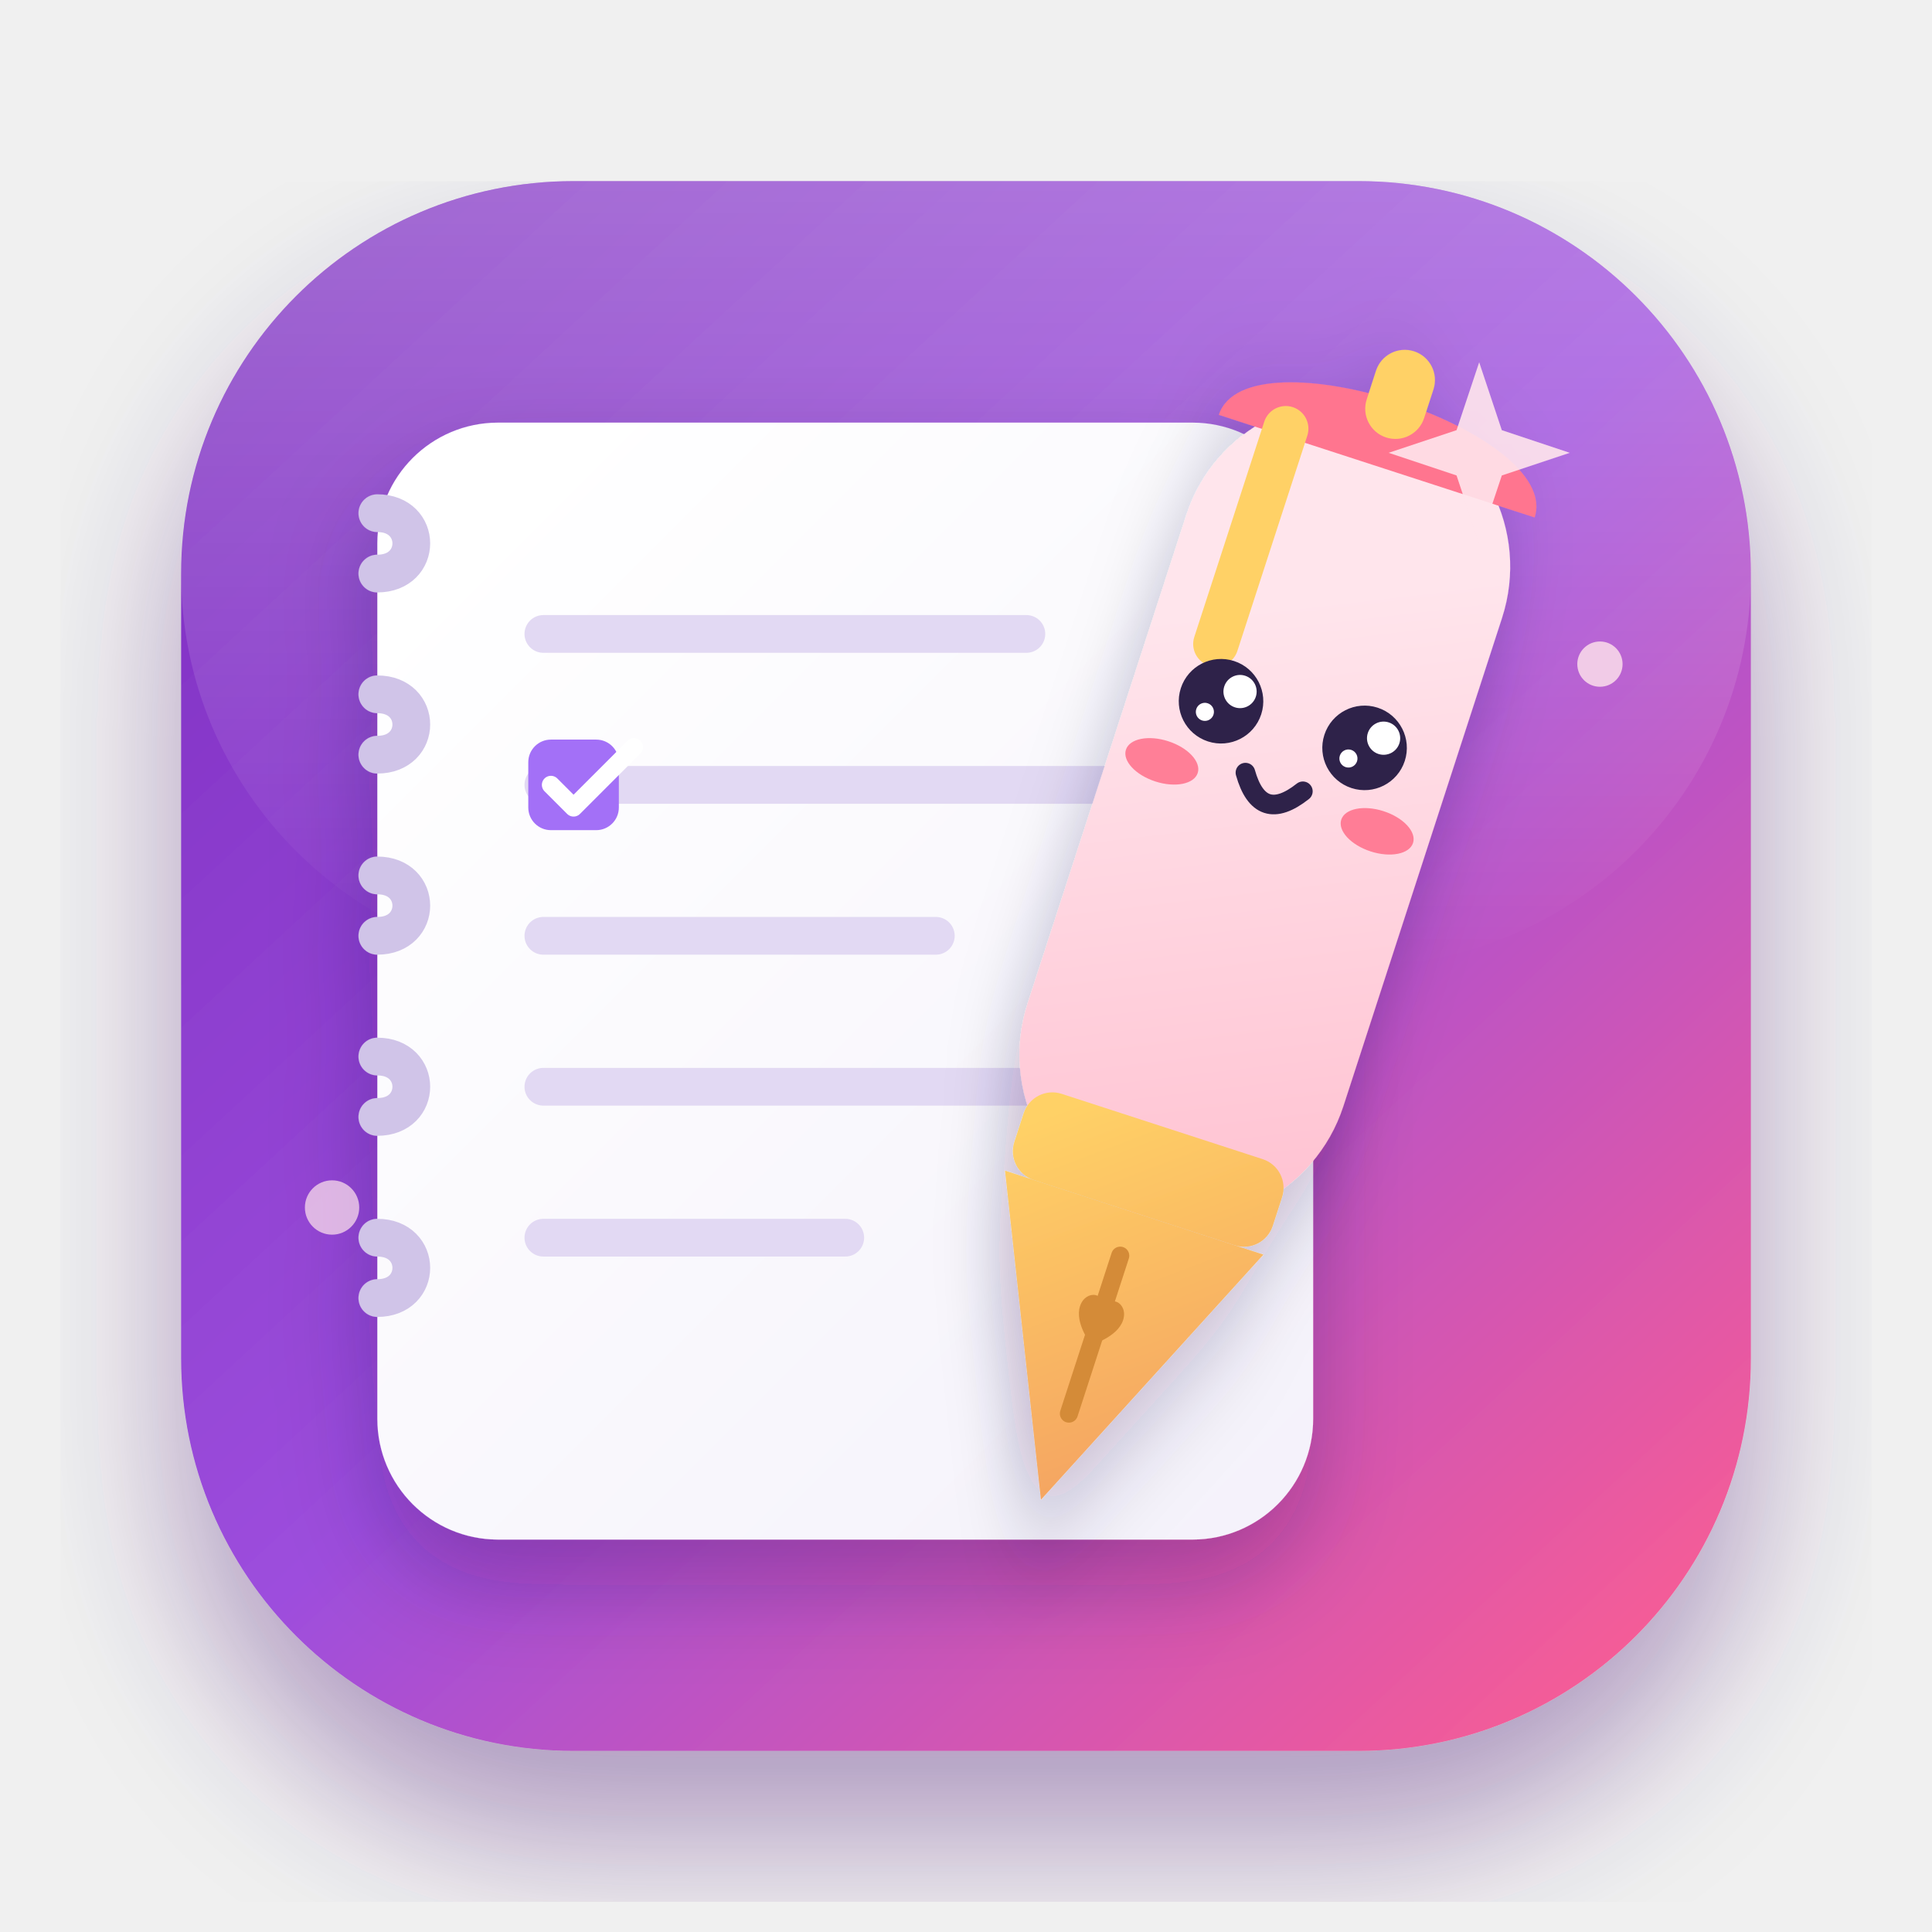
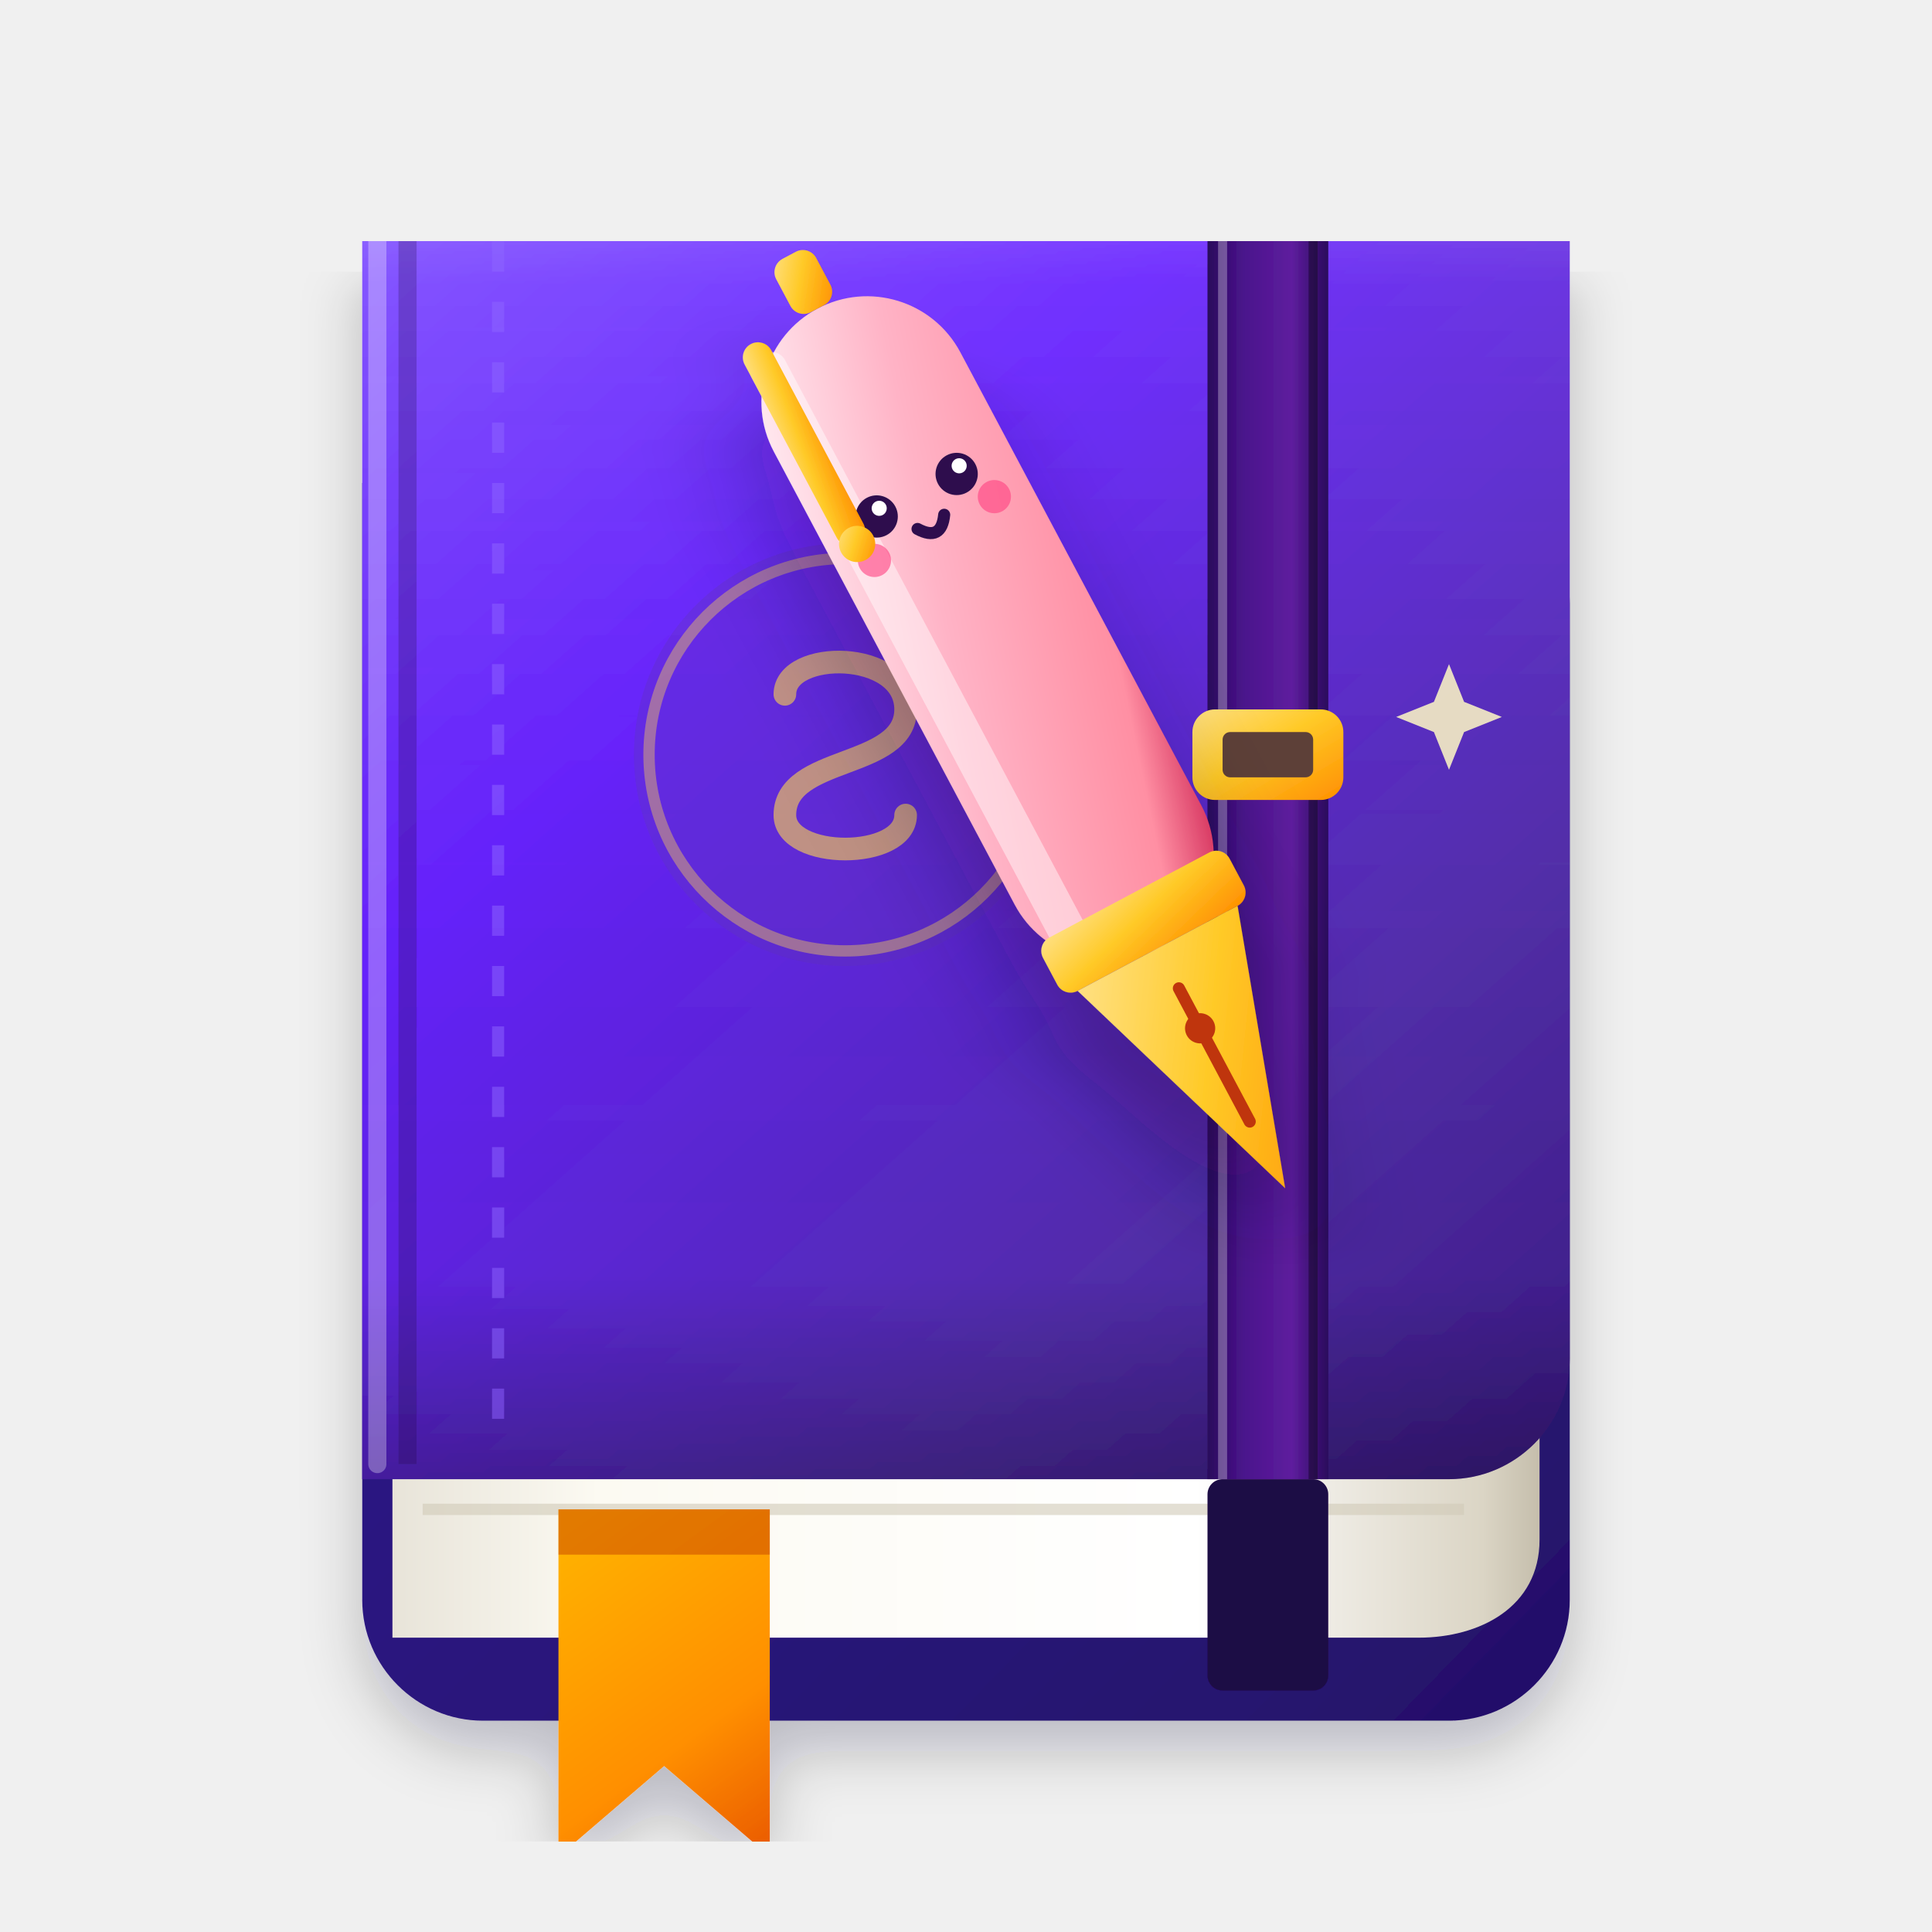
- <svg xmlns="http://www.w3.org/2000/svg" width="128" height="128" viewBox="0 0 128 128" fill="none">
+ <svg xmlns="http://www.w3.org/2000/svg" width="128" height="128" viewBox="0 0 128 128" version="1.1" id="svgStilo">
  <defs>
-     <linearGradient id="bgGrad" x1="16" y1="12" x2="112" y2="116" gradientUnits="userSpaceOnUse">
-       <stop offset="0%" stop-color="#7B2CBF" />
-       <stop offset="50%" stop-color="#9D4EDD" />
-       <stop offset="100%" stop-color="#FF5D8F" />
+     <filter id="bookShadow" x="12" y="16" width="104" height="106" filterUnits="userSpaceOnUse" color-interpolation-filters="sRGB">
+       <feDropShadow dx="0" dy="8" stdDeviation="6" flood-color="#140727" flood-opacity="0.38" />
+       <feDropShadow dx="0" dy="2" stdDeviation="2" flood-color="#140727" flood-opacity="0.22" />
+     </filter>
+     <filter id="penShadow" x="30" y="18" width="80" height="80" filterUnits="userSpaceOnUse" color-interpolation-filters="sRGB">
+       <feDropShadow dx="-2" dy="5" stdDeviation="3" flood-color="#1a0b36" flood-opacity="0.32" />
+     </filter>
+     <linearGradient id="backCoverGrad" x1="24" y1="32" x2="104" y2="110" gradientUnits="userSpaceOnUse">
+       <stop offset="0%" stop-color="#311B92" />
+       <stop offset="100%" stop-color="#24116A" />
    </linearGradient>
-     <linearGradient id="topShine" x1="64" y1="12" x2="64" y2="64" gradientUnits="userSpaceOnUse">
+     <linearGradient id="paperEdgeGrad" x1="26" y1="95" x2="102" y2="95" gradientUnits="userSpaceOnUse">
+       <stop offset="0%" stop-color="#E8E4D9" />
+       <stop offset="18%" stop-color="#FCFAF2" />
+       <stop offset="70%" stop-color="#FFFFFF" />
+       <stop offset="95%" stop-color="#DBD5C5" />
+       <stop offset="100%" stop-color="#C5BEAC" />
+     </linearGradient>
+     <linearGradient id="frontCoverGrad" x1="24" y1="8" x2="104" y2="98" gradientUnits="userSpaceOnUse">
+       <stop offset="0%" stop-color="#7C4DFF" />
+       <stop offset="35%" stop-color="#651FFF" />
+       <stop offset="75%" stop-color="#512DA8" />
+       <stop offset="100%" stop-color="#391980" />
+     </linearGradient>
+     <linearGradient id="coverSheen" x1="24" y1="8" x2="24" y2="98" gradientUnits="userSpaceOnUse">
      <stop offset="0%" stop-color="#FFFFFF" stop-opacity="0.28" />
-       <stop offset="100%" stop-color="#FFFFFF" stop-opacity="0.0" />
+       <stop offset="12%" stop-color="#FFFFFF" stop-opacity="0.08" />
+       <stop offset="85%" stop-color="#000000" stop-opacity="0.0" />
+       <stop offset="100%" stop-color="#000000" stop-opacity="0.25" />
    </linearGradient>
-     <linearGradient id="notebookGrad" x1="30" y1="36" x2="98" y2="104" gradientUnits="userSpaceOnUse">
-       <stop offset="0%" stop-color="#FFFFFF" />
-       <stop offset="100%" stop-color="#F3F0FA" />
+     <linearGradient id="strapGrad" x1="80" y1="8" x2="88" y2="8" gradientUnits="userSpaceOnUse">
+       <stop offset="0%" stop-color="#2A085C" />
+       <stop offset="30%" stop-color="#4A148C" />
+       <stop offset="70%" stop-color="#5E1D9E" />
+       <stop offset="100%" stop-color="#2A085C" />
    </linearGradient>
-     <linearGradient id="penBodyGrad" x1="64" y1="44" x2="88" y2="96" gradientUnits="userSpaceOnUse">
-       <stop offset="0%" stop-color="#FFE5EC" />
-       <stop offset="100%" stop-color="#FFB3C6" />
+     <linearGradient id="ribbonGrad" x1="36" y1="102" x2="52" y2="124" gradientUnits="userSpaceOnUse">
+       <stop offset="0%" stop-color="#FFB300" />
+       <stop offset="60%" stop-color="#FF8F00" />
+       <stop offset="100%" stop-color="#E65100" />
    </linearGradient>
-     <linearGradient id="goldGrad" x1="56" y1="88" x2="72" y2="108" gradientUnits="userSpaceOnUse">
-       <stop offset="0%" stop-color="#FFD166" />
-       <stop offset="100%" stop-color="#F4A261" />
+     <linearGradient id="penBody" x1="0" y1="0" x2="1" y2="1">
+       <stop offset="0%" stop-color="#FFF0F5" />
+       <stop offset="40%" stop-color="#FFB3C6" />
+       <stop offset="80%" stop-color="#FF8FA3" />
+       <stop offset="100%" stop-color="#C9184A" />
    </linearGradient>
-     <filter id="softShadow" x="4" y="6" width="120" height="120" filterUnits="userSpaceOnUse" color-interpolation-filters="sRGB">
-       <feDropShadow dx="0" dy="6" stdDeviation="5" flood-color="#3C096C" flood-opacity="0.35" />
-     </filter>
-     <filter id="elementShadow" x="16" y="20" width="96" height="96" filterUnits="userSpaceOnUse" color-interpolation-filters="sRGB">
-       <feDropShadow dx="0" dy="3" stdDeviation="3" flood-color="#240046" flood-opacity="0.25" />
-     </filter>
+     <linearGradient id="goldTrim" x1="0" y1="0" x2="1" y2="1">
+       <stop offset="0%" stop-color="#FFE082" />
+       <stop offset="45%" stop-color="#FFCA28" />
+       <stop offset="100%" stop-color="#FF8F00" />
+     </linearGradient>
  </defs>
-   <rect x="12" y="12" width="104" height="104" rx="26" fill="url(#bgGrad)" filter="url(#softShadow)" />
-   <rect x="12" y="12" width="104" height="52" rx="26" fill="url(#topShine)" />
-   <g filter="url(#elementShadow)">
-     <rect x="25" y="28" width="62" height="74" rx="8" fill="url(#notebookGrad)" />
-     <path d="M 25 34 C 28 34, 28 38, 25 38" stroke="#D0C4E8" stroke-width="2.5" stroke-linecap="round" />
-     <path d="M 25 46 C 28 46, 28 50, 25 50" stroke="#D0C4E8" stroke-width="2.5" stroke-linecap="round" />
-     <path d="M 25 58 C 28 58, 28 62, 25 62" stroke="#D0C4E8" stroke-width="2.5" stroke-linecap="round" />
-     <path d="M 25 70 C 28 70, 28 74, 25 74" stroke="#D0C4E8" stroke-width="2.5" stroke-linecap="round" />
-     <path d="M 25 82 C 28 82, 28 86, 25 86" stroke="#D0C4E8" stroke-width="2.5" stroke-linecap="round" />
-     <line x1="36" y1="42" x2="68" y2="42" stroke="#E2D9F3" stroke-width="2.5" stroke-linecap="round" />
-     <line x1="36" y1="52" x2="74" y2="52" stroke="#E2D9F3" stroke-width="2.5" stroke-linecap="round" />
-     <line x1="36" y1="62" x2="62" y2="62" stroke="#E2D9F3" stroke-width="2.5" stroke-linecap="round" />
-     <line x1="36" y1="72" x2="70" y2="72" stroke="#E2D9F3" stroke-width="2.5" stroke-linecap="round" />
-     <line x1="36" y1="82" x2="56" y2="82" stroke="#E2D9F3" stroke-width="2.5" stroke-linecap="round" />
-     <rect x="35" y="49" width="6" height="6" rx="1.5" fill="#A370F7" />
-     <path d="M 36.5 52 L 38 53.5 L 42 49.5" stroke="#FFFFFF" stroke-width="1.2" stroke-linecap="round" stroke-linejoin="round" />
+   <g filter="url(#bookShadow)">
+     <path d="M 24,32 L 24,106 C 24,110.4 27.6,114 32,114 L 96,114 C 100.4,114 104,110.4 104,106 L 104,40 C 104,35.6 100.4,32 96,32 Z" fill="url(#backCoverGrad)" />
+     <path d="M 26,82 L 102,82 L 102,102 C 102,106.5 98,108.5 94,108.5 L 26,108.5 Z" fill="url(#paperEdgeGrad)" />
+     <line x1="28" y1="88" x2="98" y2="88" stroke="#D1CAB8" stroke-width="0.75" opacity="0.6" />
+     <line x1="28" y1="94" x2="99" y2="94" stroke="#D1CAB8" stroke-width="0.75" opacity="0.6" />
+     <line x1="28" y1="100" x2="97" y2="100" stroke="#D1CAB8" stroke-width="0.75" opacity="0.6" />
+     <path d="M 37,100 L 51,100 L 51,123 L 44,117 L 37,123 Z" fill="url(#ribbonGrad)" />
+     <path d="M 37,100 L 51,100 L 51,103 L 37,103 Z" fill="#BF360C" opacity="0.45" />
+     <rect x="80" y="98" width="8" height="14" rx="1" fill="#1F0745" />
+     <path d="M 24,8 L 96,8 C 100.4,8 104,11.6 104,16 L 104,90 C 104,94.4 100.4,98 96,98 L 24,98 Z" fill="url(#frontCoverGrad)" />
+     <path d="M 24,8 L 96,8 C 100.4,8 104,11.6 104,16 L 104,90 C 104,94.4 100.4,98 96,98 L 24,98 Z" fill="url(#coverSheen)" />
+     <line x1="25" y1="9" x2="25" y2="97" stroke="#FFFFFF" stroke-width="1.2" opacity="0.3" stroke-linecap="round" />
+     <line x1="27" y1="9" x2="27" y2="97" stroke="#1F0745" stroke-width="1.2" opacity="0.25" />
+     <line x1="33" y1="12" x2="33" y2="94" stroke="#8E65FF" stroke-width="0.8" stroke-dasharray="2 2" opacity="0.5" />
+     <circle cx="56" cy="50" r="14" fill="#5E35B1" opacity="0.3" />
+     <circle cx="56" cy="50" r="13" stroke="#FFD54F" stroke-width="0.75" opacity="0.4" fill="none" />
+     <path d="M 52,46 C 52,43 60,43 60,47 C 60,51 52,50 52,54 C 52,57 60,57 60,54" stroke="#FFD54F" stroke-width="1.5" stroke-linecap="round" fill="none" opacity="0.6" />
+     <rect x="80" y="8" width="8" height="90" fill="url(#strapGrad)" />
+     <line x1="81" y1="8" x2="81" y2="98" stroke="#FFFFFF" stroke-width="0.6" opacity="0.3" />
+     <line x1="87" y1="8" x2="87" y2="98" stroke="#000000" stroke-width="0.6" opacity="0.35" />
+     <rect x="79" y="47" width="10" height="6" rx="1.5" fill="url(#goldTrim)" />
+     <rect x="81" y="48.5" width="6" height="3" rx="0.5" fill="#5D4037" />
  </g>
-   <g transform="rotate(18, 76, 68)" filter="url(#elementShadow)">
-     <rect x="68" y="24" width="22" height="56" rx="11" fill="url(#penBodyGrad)" />
-     <rect x="70" y="74" width="18" height="6" rx="2" fill="url(#goldGrad)" />
-     <path d="M 70 80 L 79 100 L 88 80 Z" fill="url(#goldGrad)" />
-     <line x1="79" y1="83" x2="79" y2="94" stroke="#D48B38" stroke-width="1.2" stroke-linecap="round" />
-     <path d="M 77.5 87 C 77.5 85.8 79 85.5 79 87 C 79 85.5 80.5 85.8 80.5 87 C 80.5 88.2 79 89.2 79 89.2 C 79 89.2 77.5 88.2 77.5 87 Z" fill="#D48B38" />
-     <path d="M 68 28 C 68 22 90 22 90 28" fill="#FF758F" />
-     <rect x="77" y="20" width="4" height="6" rx="2" fill="url(#goldGrad)" />
-     <rect x="71" y="26" width="3" height="18" rx="1.5" fill="url(#goldGrad)" />
-     <circle cx="74" cy="46" r="2.8" fill="#2E2048" />
-     <circle cx="84" cy="46" r="2.8" fill="#2E2048" />
-     <circle cx="75" cy="45" r="1.1" fill="#FFFFFF" />
-     <circle cx="73.2" cy="47" r="0.6" fill="#FFFFFF" />
-     <circle cx="85" cy="45" r="1.1" fill="#FFFFFF" />
-     <circle cx="83.2" cy="47" r="0.6" fill="#FFFFFF" />
-     <ellipse cx="71.5" cy="51" rx="2.5" ry="1.4" fill="#FF4D6D" opacity="0.65" />
-     <ellipse cx="86.5" cy="51" rx="2.5" ry="1.4" fill="#FF4D6D" opacity="0.65" />
-     <path d="M 77 50 Q 79 53 81 50" stroke="#2E2048" stroke-width="1.3" stroke-linecap="round" fill="none" />
+   <g transform="rotate(-28, 72, 54)" filter="url(#penShadow)">
+     <rect x="65" y="16" width="14" height="48" rx="7" fill="url(#penBody)" />
+     <rect x="66" y="17" width="2.5" height="46" rx="1" fill="#FFFFFF" opacity="0.45" />
+     <circle cx="69" cy="30" r="1.4" fill="#2E114D" />
+     <circle cx="75" cy="30" r="1.4" fill="#2E114D" />
+     <circle cx="69.4" cy="29.6" r="0.5" fill="#FFFFFF" />
+     <circle cx="75.4" cy="29.6" r="0.5" fill="#FFFFFF" />
+     <circle cx="67.5" cy="32.5" r="1.1" fill="#FF4081" opacity="0.6" />
+     <circle cx="76.5" cy="32.5" r="1.1" fill="#FF4081" opacity="0.6" />
+     <path d="M 71,32 Q 72,33.5 73,32" stroke="#2E114D" stroke-width="0.8" stroke-linecap="round" fill="none" />
+     <rect x="65" y="60" width="14" height="4" rx="1" fill="url(#goldTrim)" />
+     <path d="M 66,64 L 72,82 L 78,64 Z" fill="url(#goldTrim)" />
+     <line x1="72" y1="67" x2="72" y2="77" stroke="#BF360C" stroke-width="0.8" stroke-linecap="round" />
+     <circle cx="72" cy="70" r="1" fill="#BF360C" />
+     <rect x="70.5" y="12" width="3" height="4" rx="1" fill="url(#goldTrim)" />
+     <rect x="66" y="16" width="2" height="15" rx="1" fill="url(#goldTrim)" />
+     <circle cx="67" cy="31" r="1.2" fill="url(#goldTrim)" />
  </g>
-   <path d="M 98 24 L 99.5 28.5 L 104 30 L 99.5 31.5 L 98 36 L 96.5 31.5 L 92 30 L 96.5 28.5 Z" fill="#FFE5EC" opacity="0.9" />
-   <circle cx="106" cy="44" r="1.5" fill="#FFE5EC" opacity="0.8" />
-   <circle cx="22" cy="80" r="1.8" fill="#FFE5EC" opacity="0.7" />
+   <path d="M 96,44 L 97,46.5 L 99.5,47.5 L 97,48.5 L 96,51 L 95,48.5 L 92.5,47.5 L 95,46.5 Z" fill="#FFF9C4" opacity="0.85" />
</svg>
